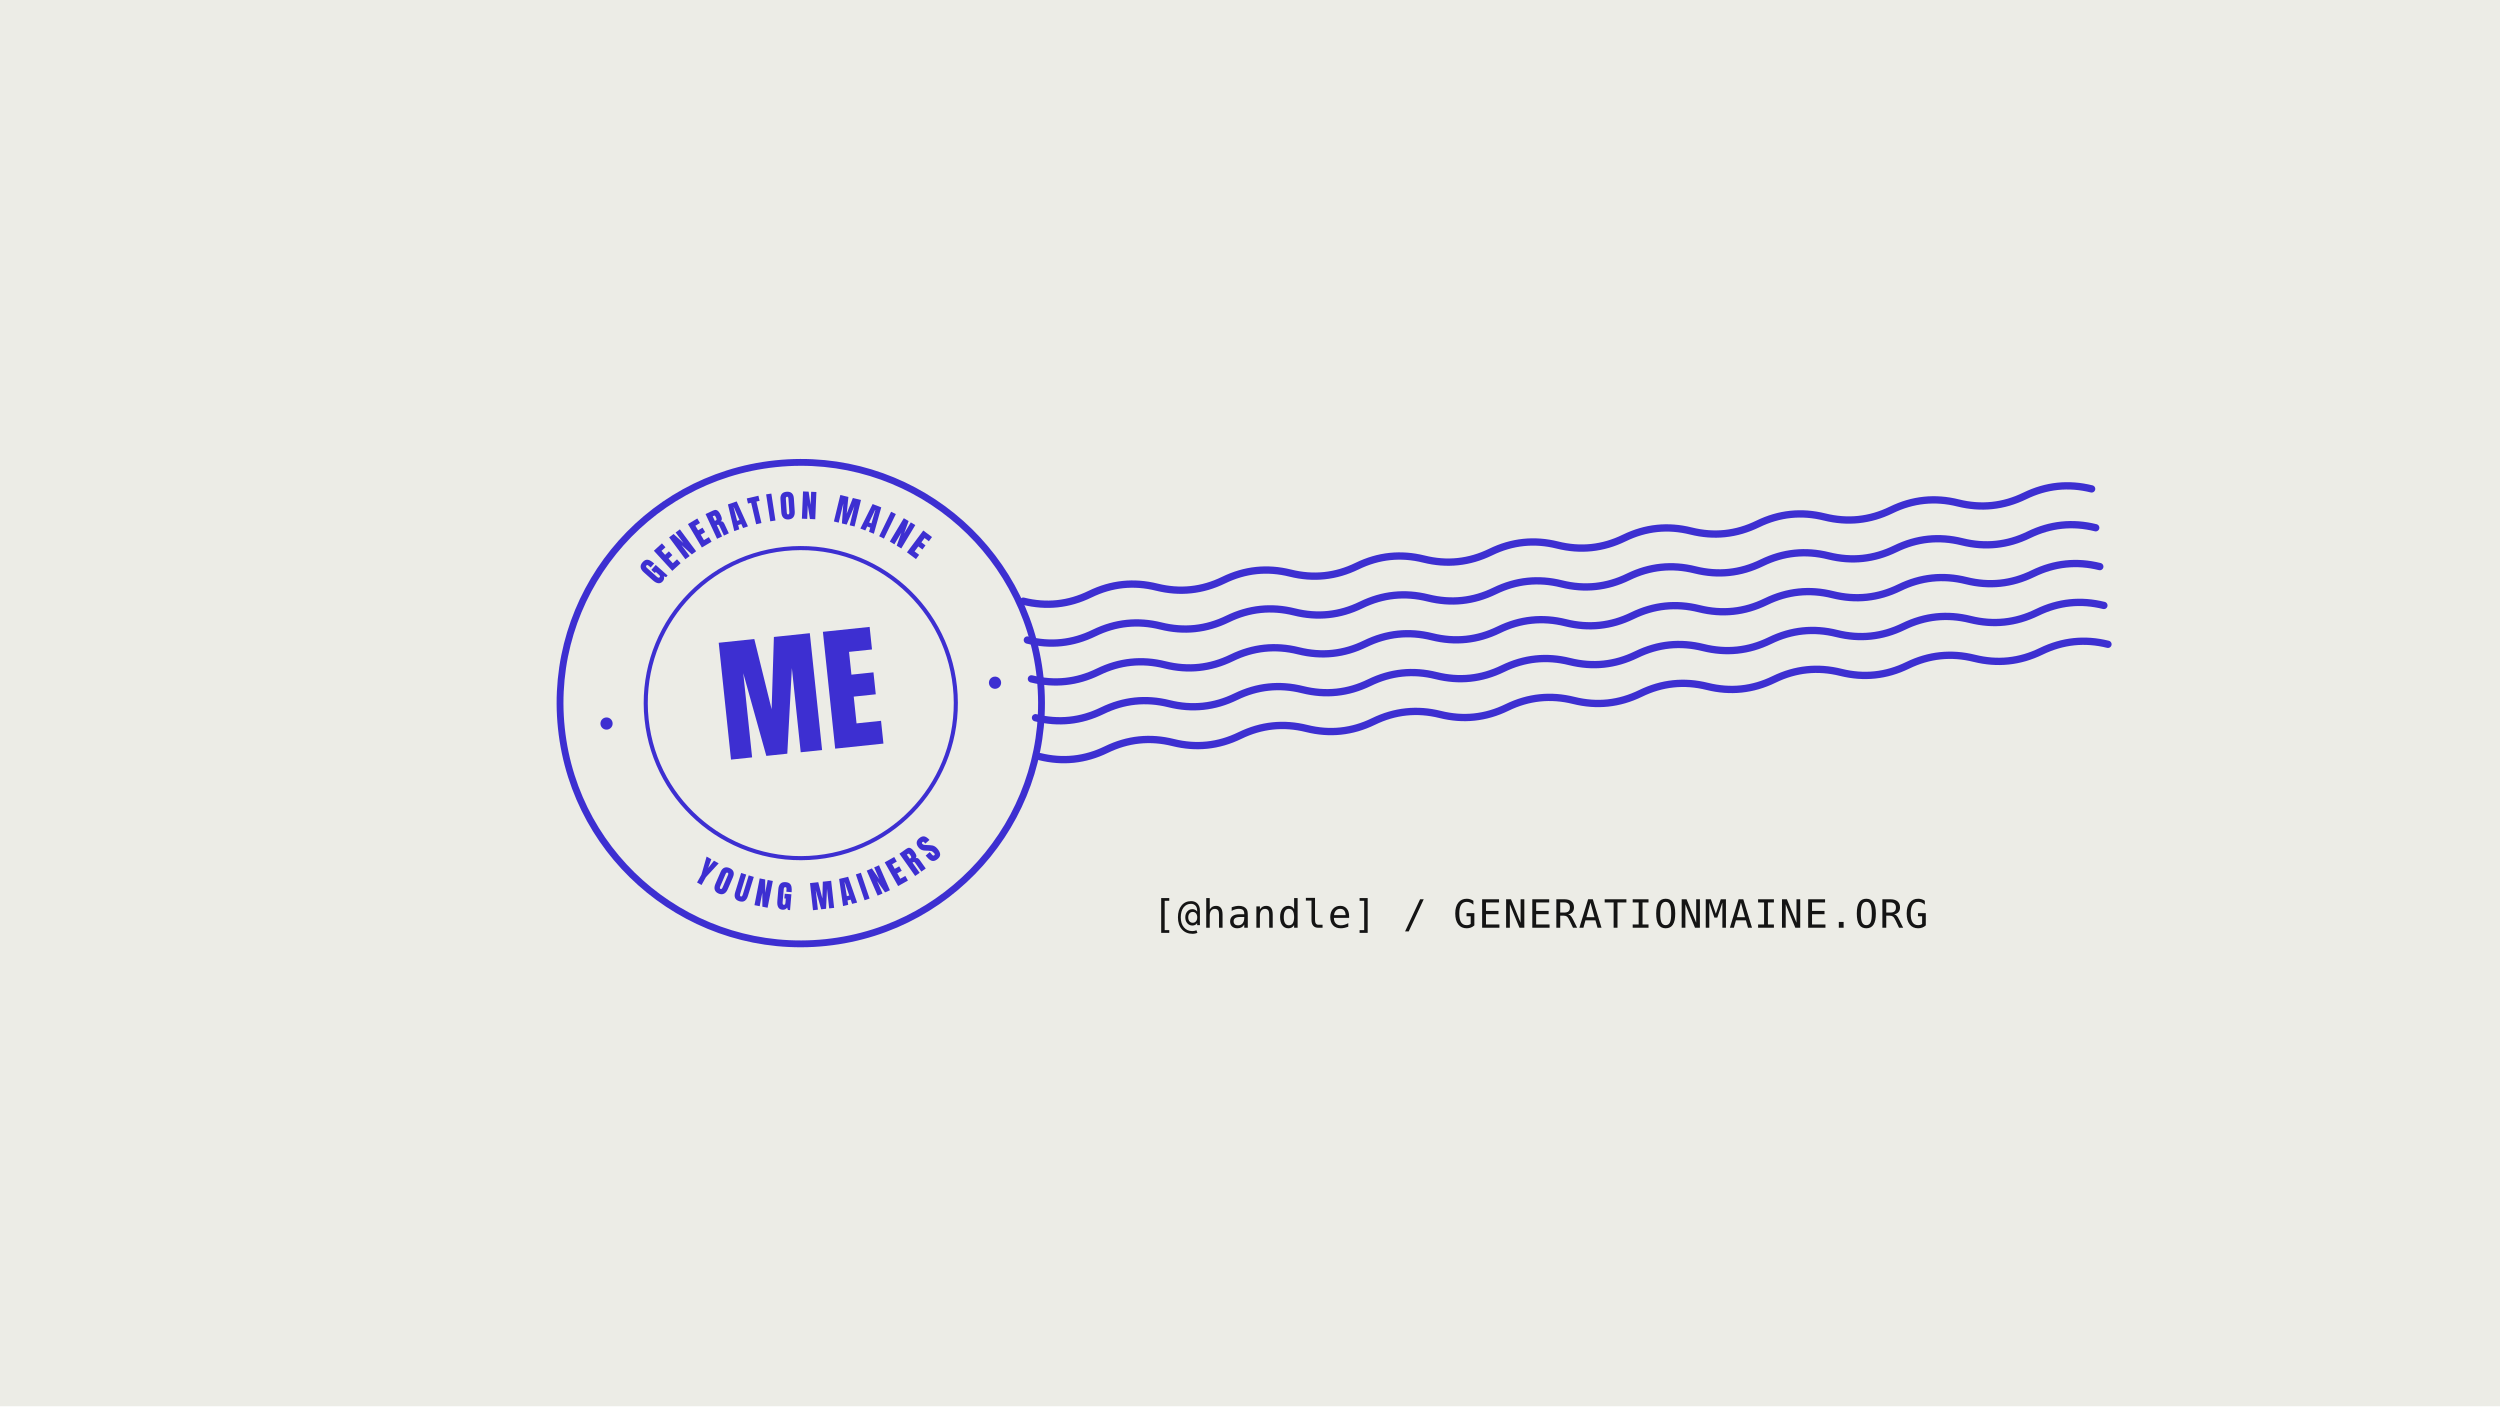
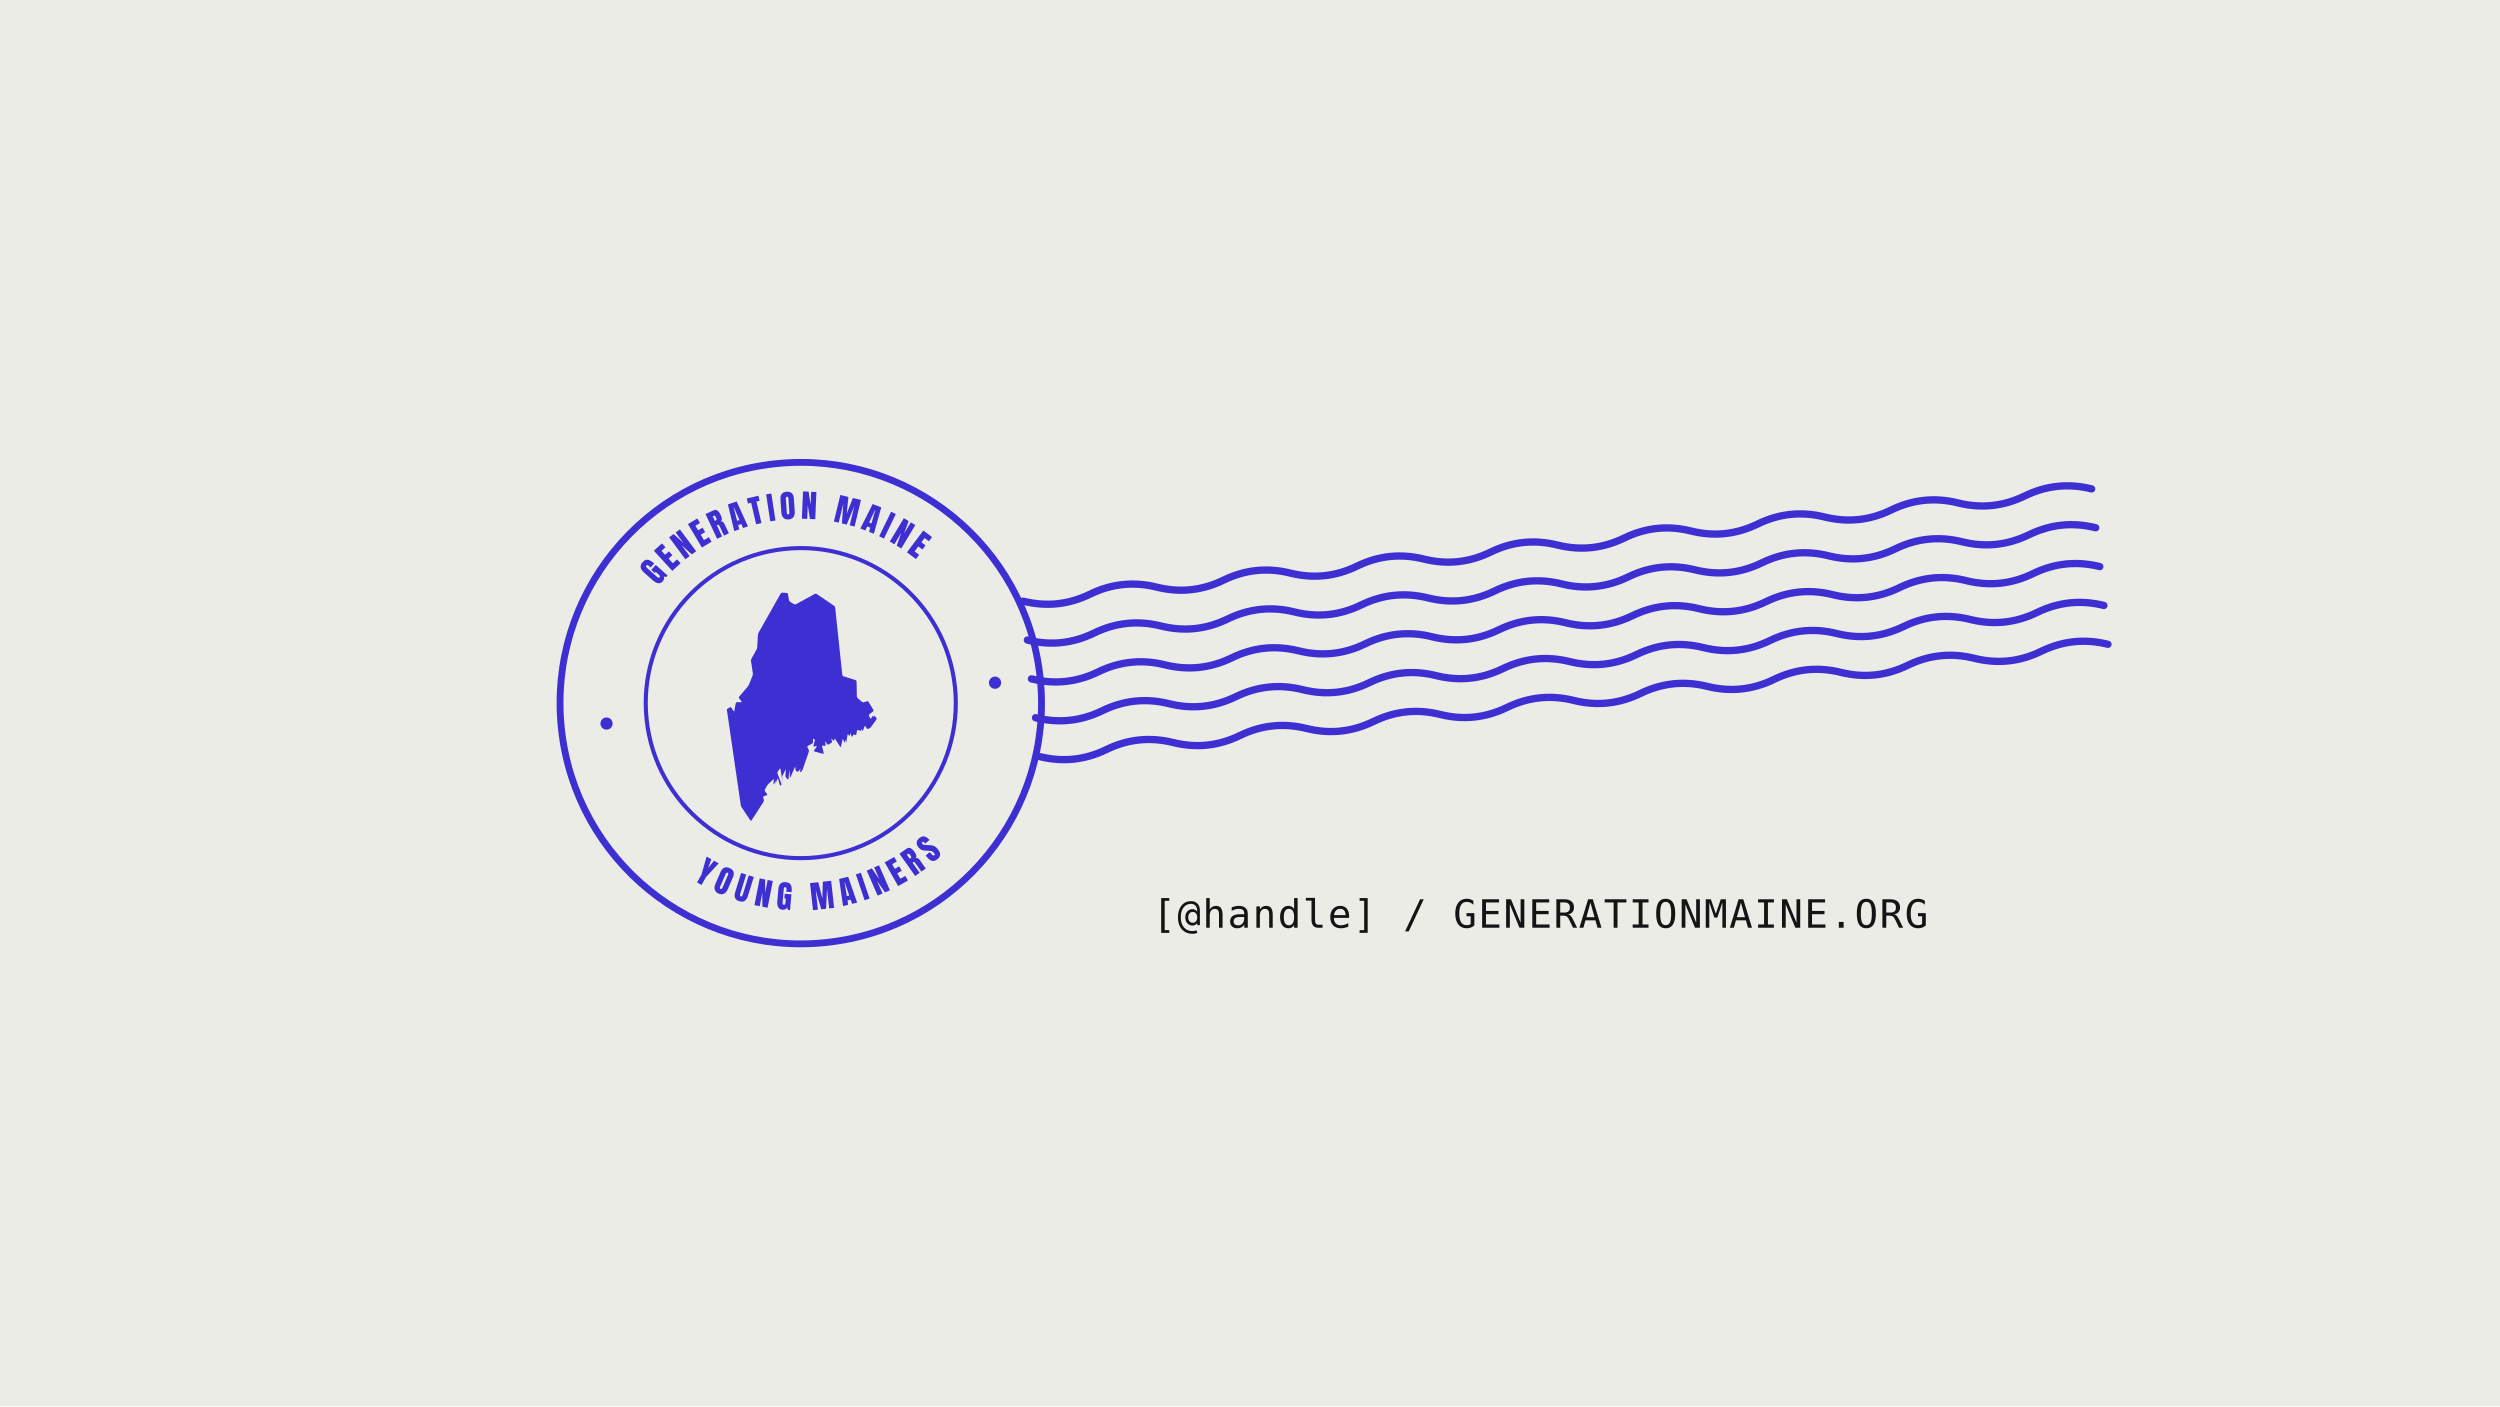
<svg xmlns="http://www.w3.org/2000/svg" viewBox="0 0 2560 1440" width="2560" height="1440" role="img" aria-label="Generation Maine banner">
  <rect x="0" y="0" width="2560" height="1440" rx="0" fill="#ECECE6" />
  <g transform="rotate(-6 820 720)">
    <circle cx="820" cy="720" r="246.5" fill="none" stroke="#3D2FD1" stroke-width="7" />
    <circle cx="820" cy="720" r="158.75" fill="none" stroke="#3D2FD1" stroke-width="4.2" />
    <path fill="#3D2FD1" d="M692.44 581.22Q688.02 585.24 682.25 578.91L674.14 570Q668.88 564.22 673.94 559.6Q676.03 557.7 677.91 557.52Q679.79 557.35 681.68 558.57Q683.56 559.79 685.67 562.1L681.63 565.78L679.96 563.95Q679.36 563.28 678.76 562.99Q678.17 562.71 677.59 563.23Q676.88 563.88 677.09 564.57Q677.3 565.26 677.82 565.84L686.93 575.85Q687.69 576.68 688.38 577Q689.08 577.33 689.71 576.75Q690.37 576.15 690.11 575.43Q689.85 574.71 689.07 573.86L686.39 570.91L685.29 571.92L682.04 568.35L687.08 563.75L698.03 575.78L696.38 577.29L694.1 576.19Q694.77 579.1 692.44 581.22Z" />
    <path fill="#3D2FD1" d="M703.31 571.54 686.69 549.1 695.67 542.45 698.88 546.79 694.46 550.05 697.7 554.43 701.94 551.29 705.06 555.51 700.83 558.65 704.63 563.79 709.34 560.31 712.58 564.68Z" />
    <path fill="#3D2FD1" d="M717.89 561.11 703.65 537.08 708.59 534.15 717.63 544.35 710.81 532.84 715.45 530.09 729.68 554.12 724.99 556.9 715.47 546.31 722.59 558.32Z" />
    <path fill="#3D2FD1" d="M735.94 550.91 724.24 525.55 734.38 520.87 736.64 525.77 731.66 528.07 733.94 533.01 738.72 530.8 740.92 535.57 736.14 537.78 738.82 543.59 744.14 541.13 746.42 546.08Z" />
    <path fill="#3D2FD1" d="M752.35 543.67 743.25 517.26 751.35 514.47Q753.38 513.77 754.73 514.34Q756.08 514.91 757.01 516.44Q757.93 517.98 758.7 520.21Q759.44 522.37 759.34 523.85Q759.24 525.33 757.89 526.35Q759.23 526.18 760.07 526.99Q760.91 527.8 761.45 529.36L764.89 539.35L759.69 541.14L756.12 530.8Q755.72 529.65 755.16 529.53Q754.59 529.42 753.54 529.78L757.69 541.83ZM751.99 525.2 753.27 524.76Q754.36 524.38 753.54 521.99Q753.01 520.45 752.6 520.05Q752.2 519.65 751.54 519.88L750.31 520.3Z" />
    <path fill="#3D2FD1" d="M770.67 537.66 767.07 509.83 776.3 507.72 785.12 534.35 779.97 535.53 778.58 531.23 775.3 531.98 775.96 536.45ZM774.69 527.54 777.16 526.98 772.8 513.4 772.56 513.46Z" />
    <path fill="#3D2FD1" d="M793.69 533.07 790.88 510.68 787.59 511.1 786.92 505.77 799.04 504.25 799.71 509.57 796.42 509.99 799.23 532.38Z" />
    <path fill="#3D2FD1" d="M808.37 531.59 807.05 503.69 812.44 503.44 813.76 531.33Z" />
    <path fill="#3D2FD1" d="M827.18 531.64Q823.84 531.51 822.15 529.42Q820.46 527.33 820.6 523.51L821.11 510.26Q821.24 506.67 823.07 504.88Q824.89 503.1 828.27 503.22Q831.64 503.35 833.33 505.27Q835.01 507.2 834.87 510.78L834.37 524.04Q834.22 527.86 832.37 529.81Q830.53 531.77 827.18 531.64ZM827.43 526.5Q828.7 526.55 828.79 524.1L829.31 510.47Q829.39 508.41 828.15 508.36Q826.75 508.31 826.67 510.42L826.16 524.03Q826.11 525.33 826.4 525.9Q826.7 526.48 827.43 526.5Z" />
    <path fill="#3D2FD1" d="M840.86 532.28 844.95 504.65 850.63 505.49 851.22 519.1 853.18 505.87 858.51 506.66 854.42 534.29 849.02 533.49 848.3 519.27 846.26 533.08Z" />
    <path fill="#3D2FD1" d="" />
    <path fill="#3D2FD1" d="M873.16 538.56 882.55 512.26 890.56 515.12 887.05 531.94 894.97 516.69 903.05 519.57 893.67 545.88 888.86 544.16 895.62 525.21 885.84 543.09 881.12 541.4 884.68 521.31 877.92 540.26Z" />
    <path fill="#3D2FD1" d="M899.35 548.58 914.47 524.94 922.91 529.26 912.55 555.33 907.84 552.92 909.54 548.73 906.55 547.2 904.18 551.05ZM908.93 543.41 911.19 544.56 916.57 531.36 916.34 531.25Z" />
    <path fill="#3D2FD1" d="M917.68 558.47 932.47 534.78 937.05 537.64 922.26 561.33Z" />
    <path fill="#3D2FD1" d="M927.95 565.01 944.73 542.69 949.32 546.14 943.34 558.38 951.38 547.68 955.69 550.93 938.9 573.25 934.54 569.97 940.7 557.13 932.31 568.29Z" />
    <path fill="#3D2FD1" d="M944.26 577.81 963.23 557.32 971.43 564.91 967.76 568.87 963.74 565.14 960.04 569.14 963.9 572.72 960.33 576.57 956.47 572.99 952.12 577.68 956.42 581.66 952.72 585.65Z" />
    <path fill="#3D2FD1" d="M695.16 891.55 700.47 884.05 707.67 866.19 712.19 869.39 707.99 878 714.73 871.19 719.23 874.38 704.77 887.1 699.46 894.6Z" />
    <path fill="#3D2FD1" d="M715.89 905.14Q712.97 903.5 712.42 900.87Q711.87 898.23 713.74 894.9L720.25 883.34Q722 880.21 724.44 879.45Q726.88 878.69 729.83 880.35Q732.77 882.01 733.39 884.49Q734.01 886.96 732.25 890.09L725.75 901.65Q723.87 904.99 721.34 905.88Q718.81 906.78 715.89 905.14ZM718.45 900.68Q719.56 901.3 720.76 899.16L727.44 887.28Q728.45 885.48 727.38 884.87Q726.16 884.19 725.12 886.03L718.45 897.89Q717.81 899.03 717.81 899.68Q717.81 900.32 718.45 900.68Z" />
    <path fill="#3D2FD1" d="M736.21 915.18Q733 913.8 732.25 911.35Q731.51 908.9 733.01 905.4L741.08 886.6L746.07 888.74L738.09 907.33Q737.81 907.97 737.63 908.6Q737.45 909.22 737.55 909.71Q737.65 910.2 738.23 910.45Q738.83 910.71 739.25 910.45Q739.68 910.19 740 909.62Q740.32 909.05 740.6 908.41L748.58 889.82L753.57 891.96L745.5 910.75Q743.99 914.25 741.7 915.4Q739.41 916.55 736.21 915.18Z" />
    <path fill="#3D2FD1" d="M751.2 920.8 759.4 894.1 764.89 895.79 763.42 909.33 767.35 896.54 772.51 898.12 764.31 924.83 759.09 923.22 760.52 909.05 756.42 922.4Z" />
    <path fill="#3D2FD1" d="M779.22 928.45Q773.35 927.33 774.96 918.91L777.22 907.08Q778.69 899.4 785.42 900.69Q788.2 901.22 789.46 902.62Q790.73 904.01 790.88 906.26Q791.04 908.5 790.45 911.57L785.09 910.54L785.55 908.11Q785.72 907.22 785.6 906.58Q785.47 905.93 784.71 905.79Q783.75 905.6 783.33 906.18Q782.9 906.77 782.76 907.53L780.21 920.82Q780 921.93 780.16 922.68Q780.31 923.43 781.15 923.59Q782.03 923.76 782.45 923.12Q782.87 922.48 783.09 921.34L783.84 917.43L782.37 917.15L783.28 912.41L789.98 913.69L786.92 929.67L784.72 929.25L784.23 926.76Q782.31 929.04 779.22 928.45Z" />
    <path fill="#3D2FD1" d="" />
    <path fill="#3D2FD1" d="M810.28 932.21 810.13 904.28 818.63 904.23 821.08 921.25 823.32 904.2 831.9 904.16 832.05 932.09 826.94 932.11 826.83 911.99 823.74 932.13 818.72 932.16 815.22 912.06 815.33 932.18Z" />
    <path fill="#3D2FD1" d="M841.34 931.2 840.24 903.17 849.63 901.88 856.03 929.2 850.79 929.91 849.79 925.5 846.46 925.96 846.72 930.47ZM846.25 921.49 848.76 921.14 845.63 907.23 845.38 907.27Z" />
    <path fill="#3D2FD1" d="M863.88 927.58 857.75 900.33 863.02 899.15 869.14 926.4Z" />
    <path fill="#3D2FD1" d="M877.68 924.27 869.23 897.65 874.7 895.91 881.2 907.89 877.15 895.14 882.3 893.5 890.75 920.12 885.55 921.77 878.66 909.31 882.89 922.62Z" />
    <path fill="#3D2FD1" d="M899.55 916.74 888.42 891.13 898.67 886.68 900.82 891.63 895.78 893.81 897.95 898.81 902.78 896.71 904.88 901.52 900.05 903.62 902.59 909.49 907.97 907.15 910.13 912.15Z" />
    <path fill="#3D2FD1" d="M917.98 908.28 904.34 883.91 911.81 879.72Q913.68 878.68 915.12 878.99Q916.55 879.31 917.73 880.66Q918.91 882 920.07 884.07Q921.18 886.06 921.35 887.54Q921.51 889.01 920.36 890.25Q921.65 889.84 922.62 890.49Q923.59 891.14 924.4 892.58L929.56 901.8L924.76 904.49L919.41 894.95Q918.82 893.88 918.24 893.87Q917.66 893.86 916.69 894.4L922.91 905.52ZM914.35 890.16 915.53 889.5Q916.54 888.94 915.3 886.74Q914.51 885.31 914.04 884.99Q913.57 884.67 912.96 885.01L911.82 885.65Z" />
    <path fill="#3D2FD1" d="M942.92 893.23Q939.79 895.43 937.31 894.85Q934.84 894.27 932.44 890.88L930.86 888.65L935.37 885.46L937.38 888.31Q937.94 889.1 938.5 889.38Q939.05 889.66 939.65 889.24Q940.27 888.8 940.26 888.27Q940.24 887.73 939.65 886.9Q938.91 885.85 938.2 885.29Q937.5 884.73 936.53 884.46Q935.57 884.18 934.06 883.96L930.63 883.47Q926.81 882.92 924.84 880.14Q922.78 877.22 923.05 874.73Q923.33 872.25 925.89 870.43Q929.03 868.22 931.53 868.96Q934.02 869.7 936.43 873.11L931.79 876.39L930.68 874.82Q930.35 874.35 929.91 874.28Q929.46 874.21 929 874.53Q928.46 874.92 928.42 875.4Q928.38 875.88 928.72 876.36Q929.06 876.84 929.71 877.22Q930.37 877.59 931.65 877.78L936.06 878.44Q937.38 878.64 938.64 879Q939.89 879.37 941.07 880.2Q942.26 881.02 943.38 882.61Q945.66 885.83 945.76 888.49Q945.86 891.15 942.92 893.23Z" />
    <circle cx="1020" cy="720" r="6.25" fill="#3D2FD1" />
    <circle cx="620" cy="720" r="6.25" fill="#3D2FD1" />
-     <path fill="#3D2FD1" d="M742.89 770.05V649.74H779.53L789.65 723.09L799.7 649.74H836.68V770.05H814.67V683.37L800.86 770.05H779.26L764.63 683.37V770.05ZM850.15 770.05V649.74H898.27V672.98H874.62V696.43H897.31V719.05H874.62V746.6H899.84V770.05Z" />
+     <path d="M744.00 718.29 Q744.00 718.29 745.24 717.68 L747.09 716.78 Q748.33 716.18 748.93 717.42 L750.53 720.71 Q751.13 721.95 751.52 720.63 L753.67 713.35 Q754.07 712.03 755.44 712.20 L759.05 712.64 Q760.42 712.81 759.68 711.64 L757.86 708.75 Q757.13 707.58 758.12 706.63 L767.64 697.56 Q768.63 696.60 769.29 695.39 L773.78 686.99 Q774.44 685.77 774.37 684.39 L773.82 671.96 Q773.75 670.59 774.55 669.45 L780.61 660.80 Q781.40 659.67 781.62 658.31 L783.64 646.08 Q783.86 644.71 784.66 643.59 L811.07 606.48 Q811.87 605.36 813.23 605.58 L817.21 606.24 Q818.57 606.46 818.65 607.84 L818.95 613.62 Q819.02 615.00 820.13 615.82 L823.52 618.34 Q824.62 619.17 825.90 618.64 L845.79 610.36 Q847.07 609.83 848.12 610.72 L864.18 624.32 Q865.23 625.21 865.24 626.59 L865.30 695.43 Q865.30 696.81 866.56 697.36 L877.93 702.31 Q879.20 702.86 879.08 704.23 L877.84 718.91 Q877.72 720.29 878.67 721.29 L882.40 725.20 Q883.35 726.19 884.69 725.86 L887.31 725.22 Q888.65 724.89 889.23 726.14 L893.09 734.44 Q893.68 735.69 892.49 736.40 L888.82 738.58 Q887.63 739.28 888.18 740.55 L889.11 742.71 Q889.66 743.98 890.35 742.79 L891.19 741.36 Q891.88 740.16 892.58 741.36 L892.85 741.82 Q893.55 743.01 893.31 741.65 L893.20 741.04 Q892.97 739.68 893.76 740.80 L895.20 742.85 Q896.00 743.98 895.08 745.01 L888.81 751.96 Q887.89 752.98 886.54 753.28 L886.13 753.37 Q884.78 753.66 884.20 752.41 L883.46 750.80 Q882.87 749.55 882.28 750.80 L880.61 754.28 Q880.01 755.53 879.64 754.20 L879.45 753.52 Q879.07 752.20 878.74 753.53 L878.69 753.73 Q878.35 755.07 877.15 754.39 L875.85 753.66 Q874.64 752.99 874.25 754.31 L873.22 757.76 Q872.83 759.09 871.84 758.12 L871.75 758.03 Q870.77 757.06 869.93 758.16 L869.06 759.30 Q868.22 760.40 868.05 759.03 L867.78 756.90 Q867.61 755.53 867.06 756.80 L866.61 757.85 Q866.07 759.12 865.43 757.90 L865.15 757.36 Q864.51 756.13 864.14 757.46 L862.14 764.64 Q861.78 765.97 861.78 764.59 L861.78 762.65 Q861.78 761.27 861.36 762.58 L860.90 764.05 Q860.49 765.37 860.07 764.05 L859.39 761.93 Q858.97 760.61 858.53 761.92 L856.36 768.28 Q855.92 769.59 855.29 768.36 L851.30 760.48 Q850.68 759.24 850.36 760.59 L850.26 760.99 Q849.94 762.33 848.98 761.34 L847.71 760.03 Q846.76 759.04 847.18 760.35 L847.64 761.78 Q848.07 763.09 846.83 763.70 L844.25 764.97 Q843.01 765.58 842.35 764.37 L841.12 762.12 Q840.46 760.91 840.59 762.28 L840.83 764.98 Q840.96 766.36 839.63 765.99 L838.23 765.61 Q836.90 765.25 837.08 766.62 L837.94 773.00 Q838.12 774.37 836.84 773.87 L829.07 770.81 Q827.78 770.31 828.71 769.28 L831.36 766.34 Q832.28 765.31 830.91 765.44 L829.33 765.58 Q827.95 765.71 828.45 764.42 L830.18 759.89 Q830.68 758.60 829.59 758.00 L829.59 758.00 Q828.49 757.39 828.43 758.77 L828.35 760.61 Q828.29 761.99 827.01 762.51 L822.93 764.18 Q821.65 764.71 822.15 765.99 L822.97 768.11 Q823.47 769.39 822.88 770.64 L814.66 788.11 Q814.07 789.36 812.81 789.91 L812.67 789.97 Q811.41 790.53 811.91 789.24 L812.53 787.68 Q813.03 786.40 812.08 787.39 L810.62 788.92 Q809.66 789.91 808.57 789.10 L808.57 789.10 Q807.48 788.28 807.54 786.91 L807.61 785.04 Q807.67 783.66 806.99 784.86 L801.57 794.32 Q800.89 795.52 800.96 794.14 L801.32 787.12 Q801.39 785.74 801.13 787.10 L799.49 795.60 Q799.23 796.95 798.35 795.89 L797.24 794.55 Q796.36 793.49 796.61 792.13 L797.60 786.77 Q797.86 785.41 797.11 786.57 L793.81 791.66 Q793.06 792.81 793.07 794.19 L793.09 798.10 Q793.10 799.48 793.02 798.11 L792.28 785.20 Q792.20 783.83 791.29 784.87 L789.39 787.03 Q788.49 788.07 788.84 789.41 L791.54 799.54 Q791.90 800.87 791.00 801.50 L791.00 801.50 Q790.10 802.12 789.86 800.76 L788.85 795.00 Q788.62 793.65 787.98 794.87 L785.34 800.00 Q784.71 801.23 785.22 799.95 L786.36 797.13 Q786.88 795.85 786.01 796.93 L784.00 799.44 Q783.13 800.51 783.45 799.17 L784.35 795.40 Q784.67 794.06 783.58 794.89 L778.49 798.77 Q777.39 799.61 776.61 800.75 L774.32 804.08 Q773.53 805.21 774.28 806.37 L775.82 808.75 Q776.57 809.91 775.22 810.21 L772.78 810.75 Q771.43 811.05 771.67 812.41 L772.01 814.26 Q772.25 815.62 771.38 816.69 L757.48 833.93 Q756.61 835.00 755.97 833.78 L748.65 819.89 Q748.00 818.67 747.95 817.29Z" fill="#3D2FD1" />
    <path d="M1057.5 640 Q1091.88 652.5 1126.25 640 Q1160.62 627.5 1195 640 Q1229.38 652.5 1263.75 640 Q1298.12 627.5 1332.5 640 Q1366.88 652.5 1401.25 640 Q1435.62 627.5 1470 640 Q1504.38 652.5 1538.75 640 Q1573.12 627.5 1607.5 640 Q1641.88 652.5 1676.25 640 Q1710.62 627.5 1745 640 Q1779.38 652.5 1813.75 640 Q1848.12 627.5 1882.5 640 Q1916.88 652.5 1951.25 640 Q1985.62 627.5 2020 640 Q2054.38 652.5 2088.75 640 Q2123.12 627.5 2157.5 640" fill="none" stroke="#3D2FD1" stroke-width="7.5" stroke-linecap="round" />
    <path d="M1057.5 680 Q1091.88 692.5 1126.25 680 Q1160.62 667.5 1195 680 Q1229.38 692.5 1263.75 680 Q1298.12 667.5 1332.5 680 Q1366.88 692.5 1401.25 680 Q1435.62 667.5 1470 680 Q1504.38 692.5 1538.75 680 Q1573.12 667.5 1607.5 680 Q1641.88 692.5 1676.25 680 Q1710.62 667.5 1745 680 Q1779.38 692.5 1813.75 680 Q1848.12 667.5 1882.5 680 Q1916.88 692.5 1951.25 680 Q1985.62 667.5 2020 680 Q2054.38 692.5 2088.75 680 Q2123.12 667.5 2157.5 680" fill="none" stroke="#3D2FD1" stroke-width="7.5" stroke-linecap="round" />
    <path d="M1057.5 720 Q1091.88 732.5 1126.25 720 Q1160.62 707.5 1195 720 Q1229.38 732.5 1263.75 720 Q1298.12 707.5 1332.5 720 Q1366.88 732.5 1401.25 720 Q1435.62 707.5 1470 720 Q1504.38 732.5 1538.75 720 Q1573.12 707.5 1607.5 720 Q1641.88 732.5 1676.25 720 Q1710.62 707.5 1745 720 Q1779.38 732.5 1813.75 720 Q1848.12 707.5 1882.5 720 Q1916.88 732.5 1951.25 720 Q1985.62 707.5 2020 720 Q2054.38 732.5 2088.75 720 Q2123.12 707.5 2157.5 720" fill="none" stroke="#3D2FD1" stroke-width="7.5" stroke-linecap="round" />
    <path d="M1057.5 760 Q1091.88 772.5 1126.25 760 Q1160.62 747.5 1195 760 Q1229.38 772.5 1263.75 760 Q1298.12 747.5 1332.5 760 Q1366.88 772.5 1401.25 760 Q1435.62 747.5 1470 760 Q1504.38 772.5 1538.75 760 Q1573.12 747.5 1607.5 760 Q1641.88 772.5 1676.25 760 Q1710.62 747.5 1745 760 Q1779.38 772.5 1813.75 760 Q1848.12 747.5 1882.5 760 Q1916.88 772.5 1951.25 760 Q1985.62 747.5 2020 760 Q2054.38 772.5 2088.75 760 Q2123.12 747.5 2157.5 760" fill="none" stroke="#3D2FD1" stroke-width="7.5" stroke-linecap="round" />
    <path d="M1057.5 800 Q1091.88 812.5 1126.25 800 Q1160.62 787.5 1195 800 Q1229.38 812.5 1263.75 800 Q1298.12 787.5 1332.5 800 Q1366.88 812.5 1401.25 800 Q1435.62 787.5 1470 800 Q1504.38 812.5 1538.75 800 Q1573.12 787.5 1607.5 800 Q1641.88 812.5 1676.25 800 Q1710.62 787.5 1745 800 Q1779.38 812.5 1813.75 800 Q1848.12 787.5 1882.5 800 Q1916.88 812.5 1951.25 800 Q1985.62 787.5 2020 800 Q2054.38 812.5 2088.75 800 Q2123.12 787.5 2157.5 800" fill="none" stroke="#3D2FD1" stroke-width="7.5" stroke-linecap="round" />
  </g>
  <text x="1180" y="950" font-size="40" fill="#141414" text-anchor="start" style="font-family:'IBM Plex Mono',Menlo,monospace;font-weight:500;letter-spacing:0.04em">[@handle]  /  GENERATIONMAINE.ORG</text>
</svg>
